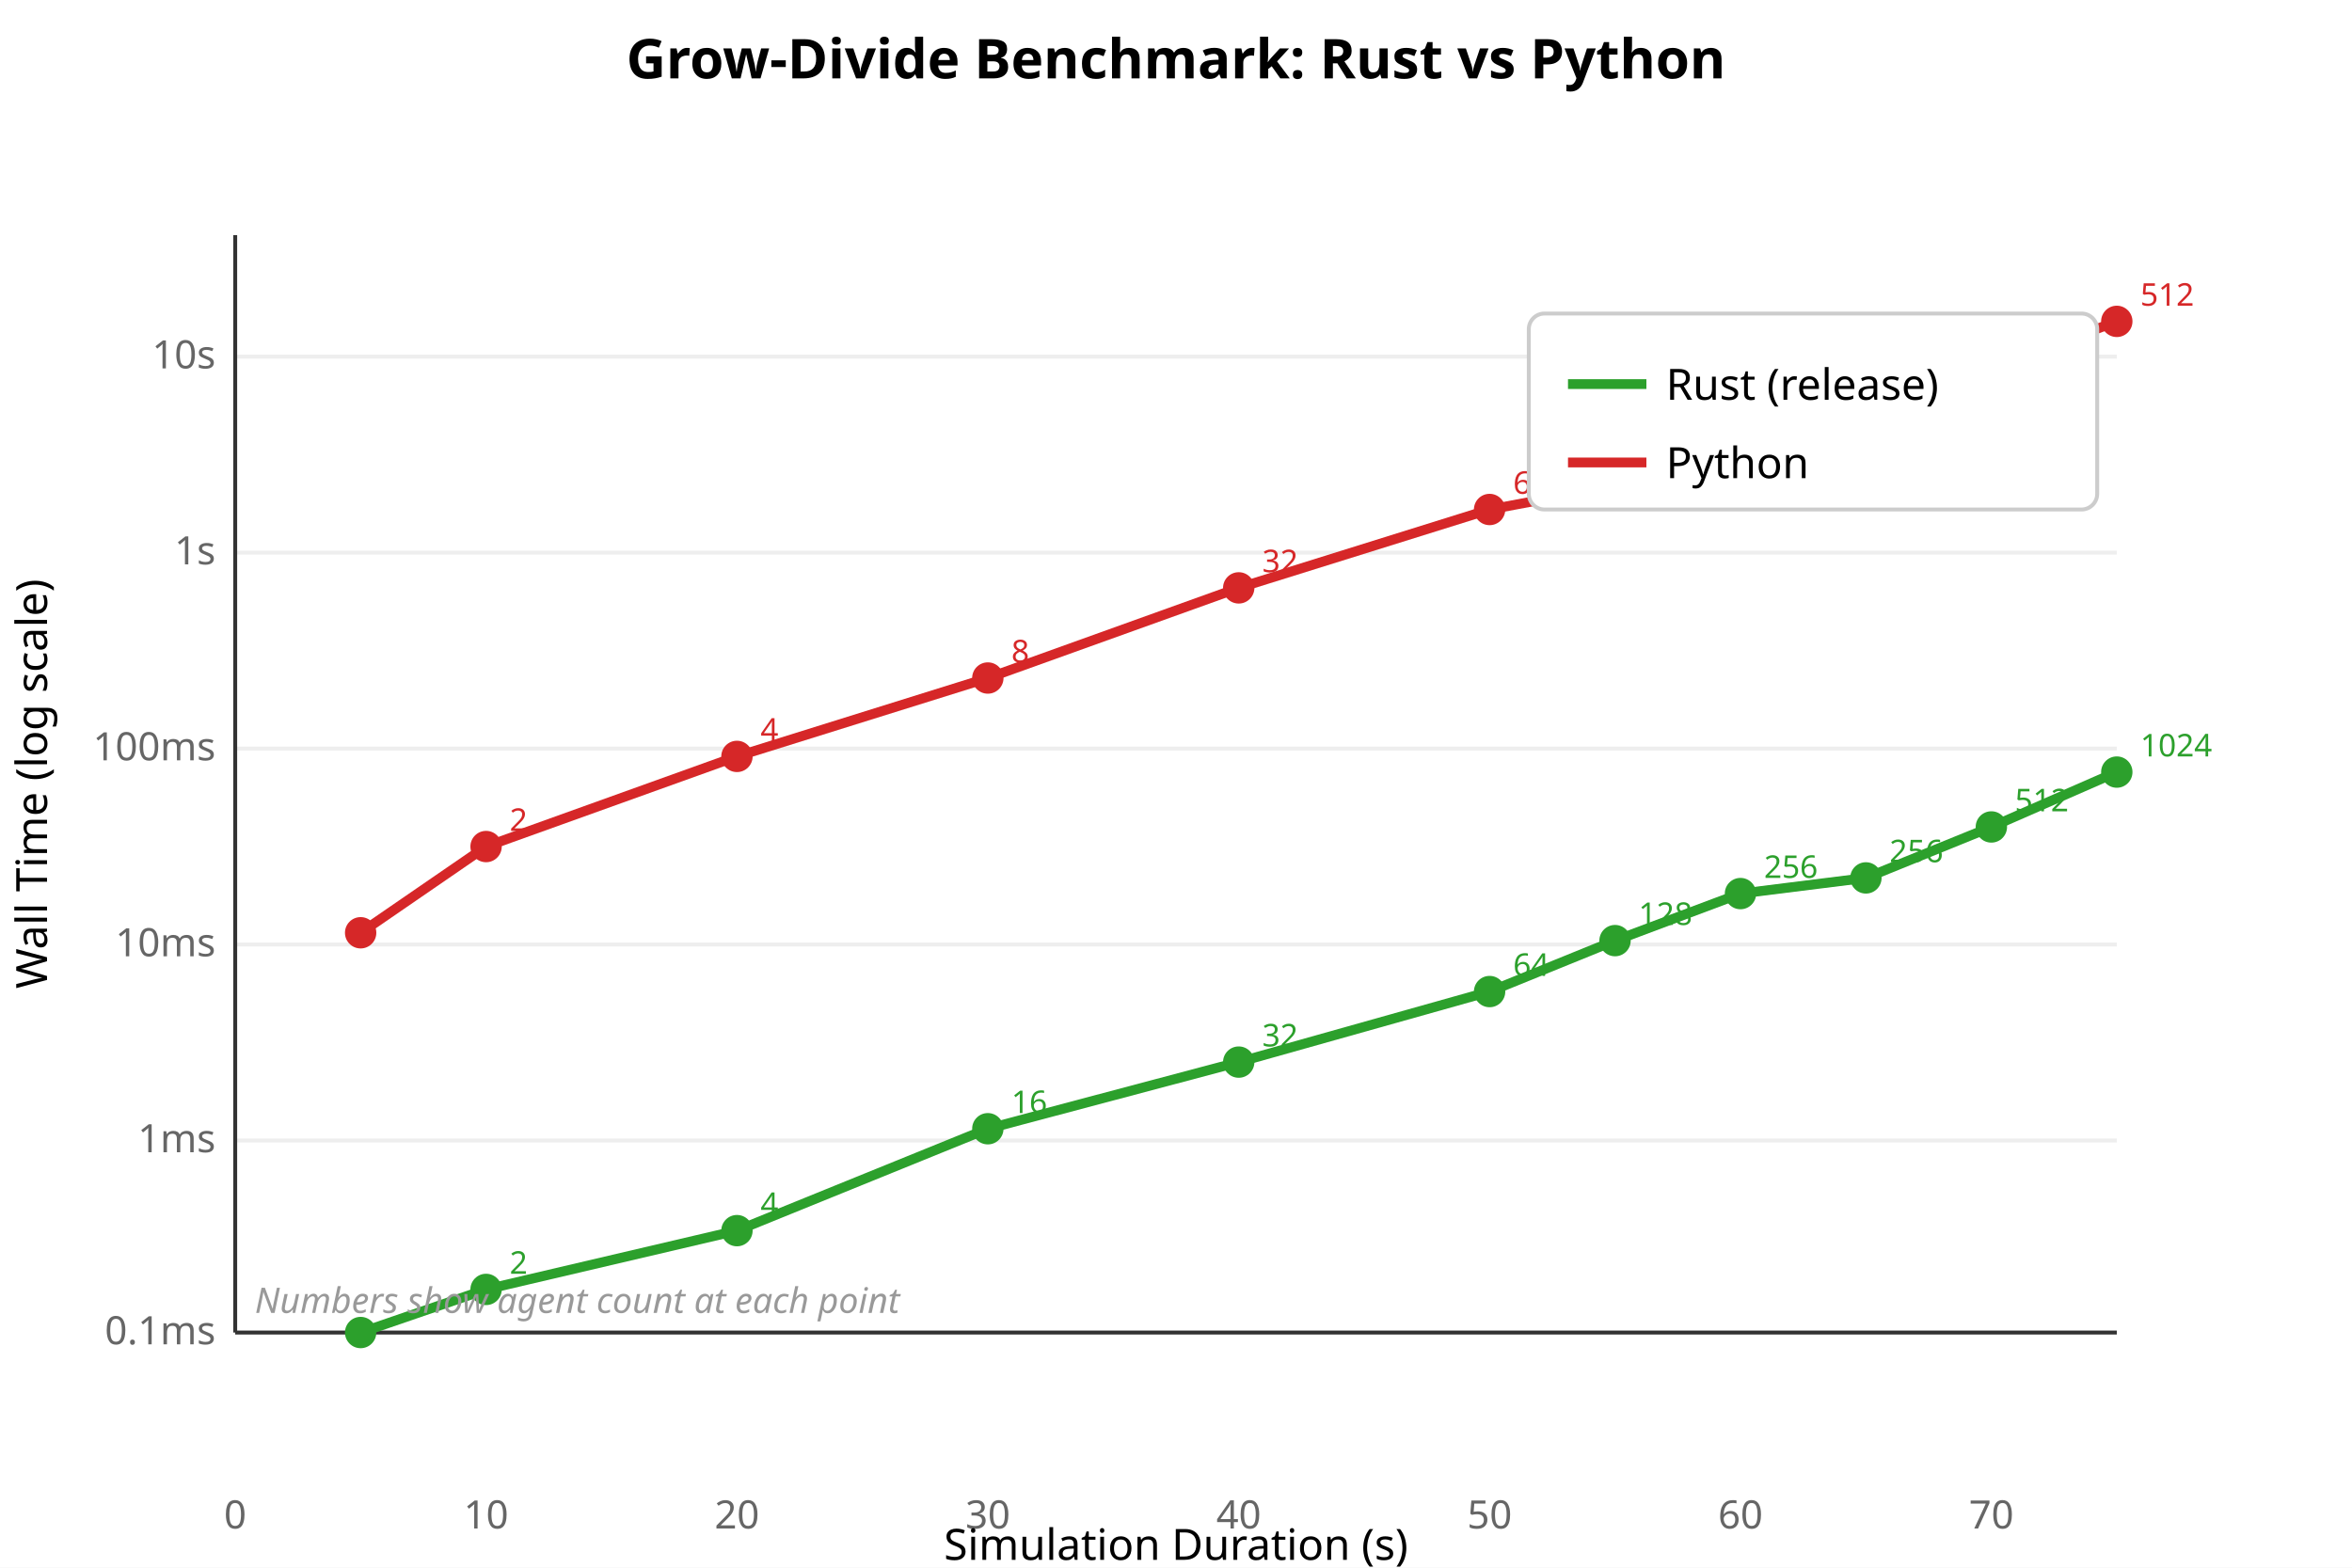
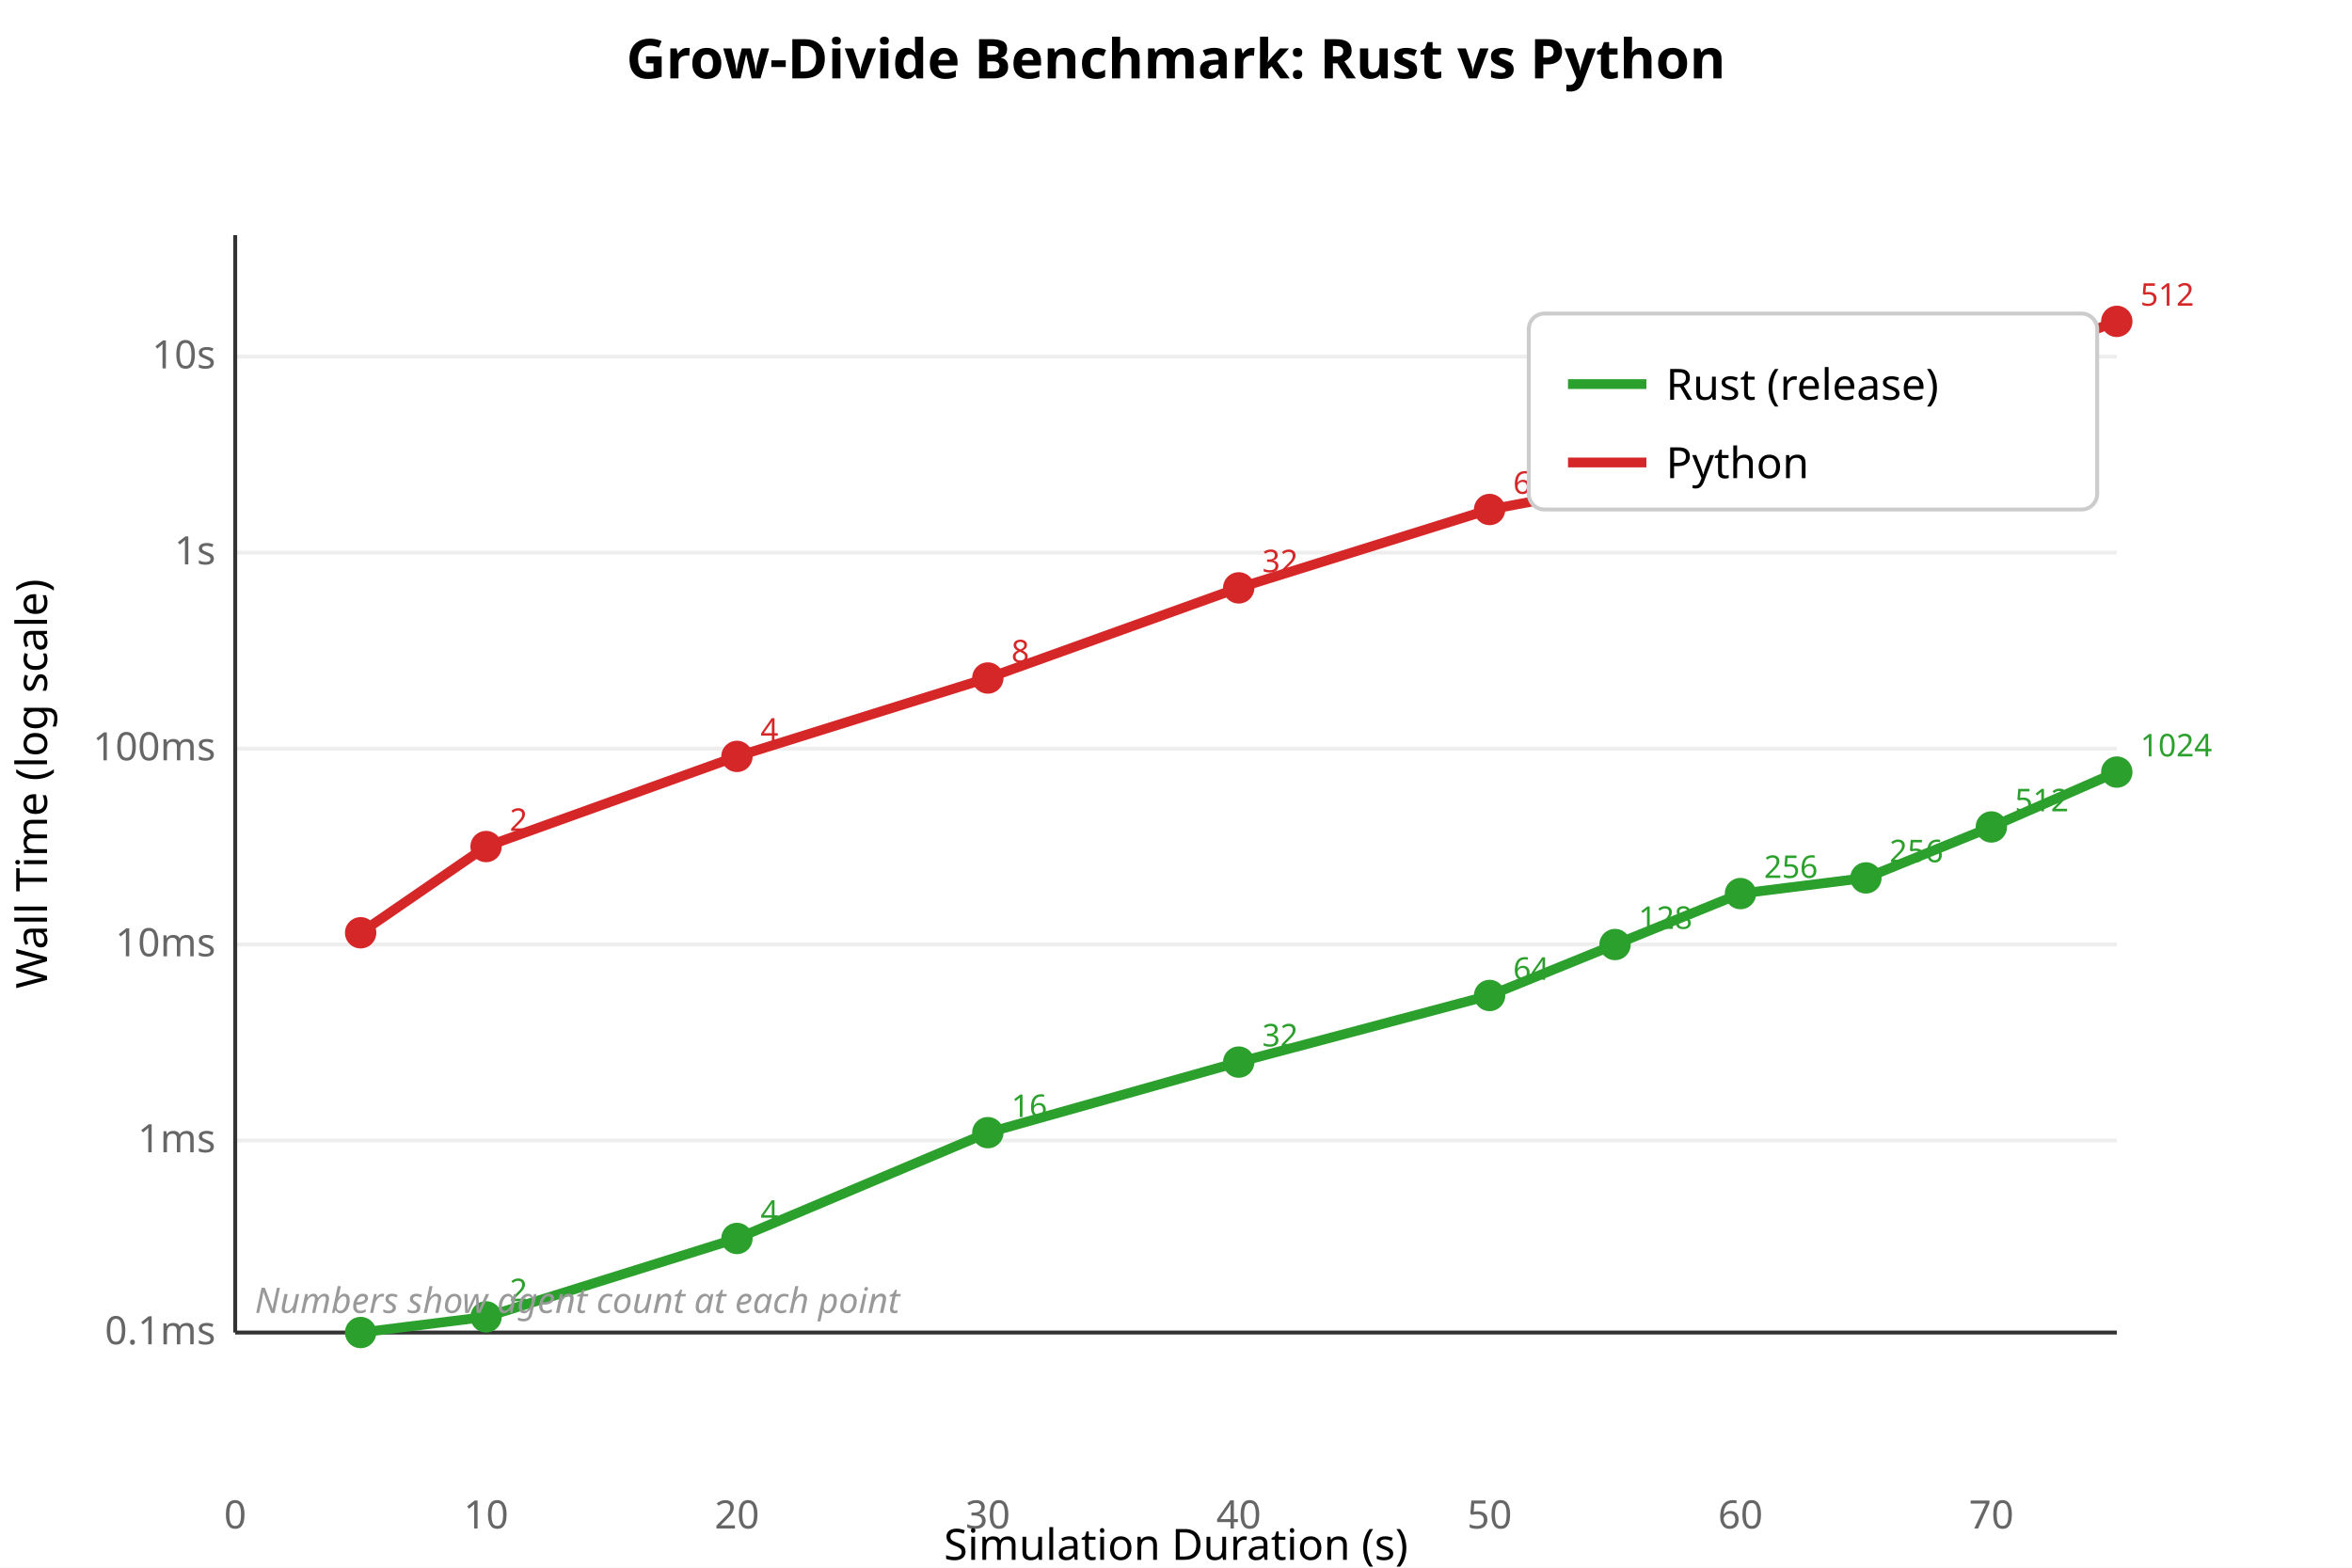
<svg xmlns="http://www.w3.org/2000/svg" width="600" height="400" viewBox="0 0 600 400">
  <rect width="600" height="400" fill="white" />
  <text x="300" y="20" text-anchor="middle" font-size="14" font-family="sans-serif" font-weight="bold">Grow-Divide Benchmark: Rust vs Python</text>
  <line x1="60" y1="340" x2="540" y2="340" stroke="#eee" stroke-width="1" />
  <text x="55" y="343" text-anchor="end" font-size="10" font-family="sans-serif" fill="#666">0.1ms</text>
  <line x1="60" y1="291" x2="540" y2="291" stroke="#eee" stroke-width="1" />
  <text x="55" y="294" text-anchor="end" font-size="10" font-family="sans-serif" fill="#666">1ms</text>
  <line x1="60" y1="241" x2="540" y2="241" stroke="#eee" stroke-width="1" />
  <text x="55" y="244" text-anchor="end" font-size="10" font-family="sans-serif" fill="#666">10ms</text>
  <line x1="60" y1="191" x2="540" y2="191" stroke="#eee" stroke-width="1" />
  <text x="55" y="194" text-anchor="end" font-size="10" font-family="sans-serif" fill="#666">100ms</text>
  <line x1="60" y1="141" x2="540" y2="141" stroke="#eee" stroke-width="1" />
  <text x="55" y="144" text-anchor="end" font-size="10" font-family="sans-serif" fill="#666">1s</text>
  <line x1="60" y1="91" x2="540" y2="91" stroke="#eee" stroke-width="1" />
  <text x="55" y="94" text-anchor="end" font-size="10" font-family="sans-serif" fill="#666">10s</text>
  <text x="60" y="390" text-anchor="middle" font-size="10" font-family="sans-serif" fill="#666">0</text>
  <text x="124" y="390" text-anchor="middle" font-size="10" font-family="sans-serif" fill="#666">10</text>
  <text x="188" y="390" text-anchor="middle" font-size="10" font-family="sans-serif" fill="#666">20</text>
  <text x="252" y="390" text-anchor="middle" font-size="10" font-family="sans-serif" fill="#666">30</text>
  <text x="316" y="390" text-anchor="middle" font-size="10" font-family="sans-serif" fill="#666">40</text>
  <text x="380" y="390" text-anchor="middle" font-size="10" font-family="sans-serif" fill="#666">50</text>
  <text x="444" y="390" text-anchor="middle" font-size="10" font-family="sans-serif" fill="#666">60</text>
  <text x="508" y="390" text-anchor="middle" font-size="10" font-family="sans-serif" fill="#666">70</text>
  <line x1="60" y1="60" x2="60" y2="340" stroke="#333" />
  <line x1="60" y1="340" x2="540" y2="340" stroke="#333" />
  <text x="300" y="398" text-anchor="middle" font-size="11" font-family="sans-serif">Simulation Duration (s)</text>
  <text x="12" y="200" text-anchor="middle" font-size="11" font-family="sans-serif" transform="rotate(-90 12 200)">Wall Time (log scale)</text>
-   <polyline points="92,340 124,329 188,314 252,288 316,271 380,253 412,240 444,228 476,224 508,211 540,197" fill="none" stroke="#2ca02c" stroke-width="2.5" />
+   <polyline points="92,340 124,336 188,316 252,289 316,271 380,254 412,241 444,228 476,224 508,211 540,197" fill="none" stroke="#2ca02c" stroke-width="2.5" />
  <circle cx="92" cy="340" r="4" fill="#2ca02c" />
-   <circle cx="124" cy="329" r="4" fill="#2ca02c" />
-   <text x="130" y="325" font-size="8" font-family="sans-serif" fill="#2ca02c">2</text>
-   <circle cx="188" cy="314" r="4" fill="#2ca02c" />
-   <text x="194" y="310" font-size="8" font-family="sans-serif" fill="#2ca02c">4</text>
-   <circle cx="252" cy="288" r="4" fill="#2ca02c" />
-   <text x="258" y="284" font-size="8" font-family="sans-serif" fill="#2ca02c">16</text>
+   <circle cx="124" cy="336" r="4" fill="#2ca02c" />
+   <text x="130" y="332" font-size="8" font-family="sans-serif" fill="#2ca02c">2</text>
+   <circle cx="188" cy="316" r="4" fill="#2ca02c" />
+   <text x="194" y="312" font-size="8" font-family="sans-serif" fill="#2ca02c">4</text>
+   <circle cx="252" cy="289" r="4" fill="#2ca02c" />
+   <text x="258" y="285" font-size="8" font-family="sans-serif" fill="#2ca02c">16</text>
  <circle cx="316" cy="271" r="4" fill="#2ca02c" />
  <text x="322" y="267" font-size="8" font-family="sans-serif" fill="#2ca02c">32</text>
-   <circle cx="380" cy="253" r="4" fill="#2ca02c" />
-   <text x="386" y="249" font-size="8" font-family="sans-serif" fill="#2ca02c">64</text>
-   <circle cx="412" cy="240" r="4" fill="#2ca02c" />
-   <text x="418" y="236" font-size="8" font-family="sans-serif" fill="#2ca02c">128</text>
+   <circle cx="380" cy="254" r="4" fill="#2ca02c" />
+   <text x="386" y="250" font-size="8" font-family="sans-serif" fill="#2ca02c">64</text>
+   <circle cx="412" cy="241" r="4" fill="#2ca02c" />
+   <text x="418" y="237" font-size="8" font-family="sans-serif" fill="#2ca02c">128</text>
  <circle cx="444" cy="228" r="4" fill="#2ca02c" />
  <text x="450" y="224" font-size="8" font-family="sans-serif" fill="#2ca02c">256</text>
  <circle cx="476" cy="224" r="4" fill="#2ca02c" />
  <text x="482" y="220" font-size="8" font-family="sans-serif" fill="#2ca02c">256</text>
  <circle cx="508" cy="211" r="4" fill="#2ca02c" />
  <text x="514" y="207" font-size="8" font-family="sans-serif" fill="#2ca02c">512</text>
  <circle cx="540" cy="197" r="4" fill="#2ca02c" />
  <text x="546" y="193" font-size="8" font-family="sans-serif" fill="#2ca02c">1024</text>
  <polyline points="92,238 124,216 188,193 252,173 316,150 380,130 412,124 444,112 476,100 508,94 540,82" fill="none" stroke="#d62728" stroke-width="2.5" />
  <circle cx="92" cy="238" r="4" fill="#d62728" />
  <circle cx="124" cy="216" r="4" fill="#d62728" />
  <text x="130" y="212" font-size="8" font-family="sans-serif" fill="#d62728">2</text>
  <circle cx="188" cy="193" r="4" fill="#d62728" />
  <text x="194" y="189" font-size="8" font-family="sans-serif" fill="#d62728">4</text>
  <circle cx="252" cy="173" r="4" fill="#d62728" />
  <text x="258" y="169" font-size="8" font-family="sans-serif" fill="#d62728">8</text>
  <circle cx="316" cy="150" r="4" fill="#d62728" />
  <text x="322" y="146" font-size="8" font-family="sans-serif" fill="#d62728">32</text>
  <circle cx="380" cy="130" r="4" fill="#d62728" />
  <text x="386" y="126" font-size="8" font-family="sans-serif" fill="#d62728">64</text>
  <circle cx="412" cy="124" r="4" fill="#d62728" />
  <text x="418" y="120" font-size="8" font-family="sans-serif" fill="#d62728">64</text>
  <circle cx="444" cy="112" r="4" fill="#d62728" />
  <text x="450" y="108" font-size="8" font-family="sans-serif" fill="#d62728">128</text>
  <circle cx="476" cy="100" r="4" fill="#d62728" />
  <text x="482" y="96" font-size="8" font-family="sans-serif" fill="#d62728">256</text>
  <circle cx="508" cy="94" r="4" fill="#d62728" />
  <text x="514" y="90" font-size="8" font-family="sans-serif" fill="#d62728">256</text>
  <circle cx="540" cy="82" r="4" fill="#d62728" />
  <text x="546" y="78" font-size="8" font-family="sans-serif" fill="#d62728">512</text>
  <rect x="390" y="80" width="145" height="50" fill="white" stroke="#ccc" rx="4" />
  <line x1="400" y1="98" x2="420" y2="98" stroke="#2ca02c" stroke-width="2.5" />
  <text x="425" y="102" font-size="11" font-family="sans-serif">Rust (release)</text>
  <line x1="400" y1="118" x2="420" y2="118" stroke="#d62728" stroke-width="2.5" />
  <text x="425" y="122" font-size="11" font-family="sans-serif">Python</text>
  <text x="65" y="335" font-size="9" font-family="sans-serif" fill="#999" font-style="italic">Numbers show agent count at each point</text>
</svg>
